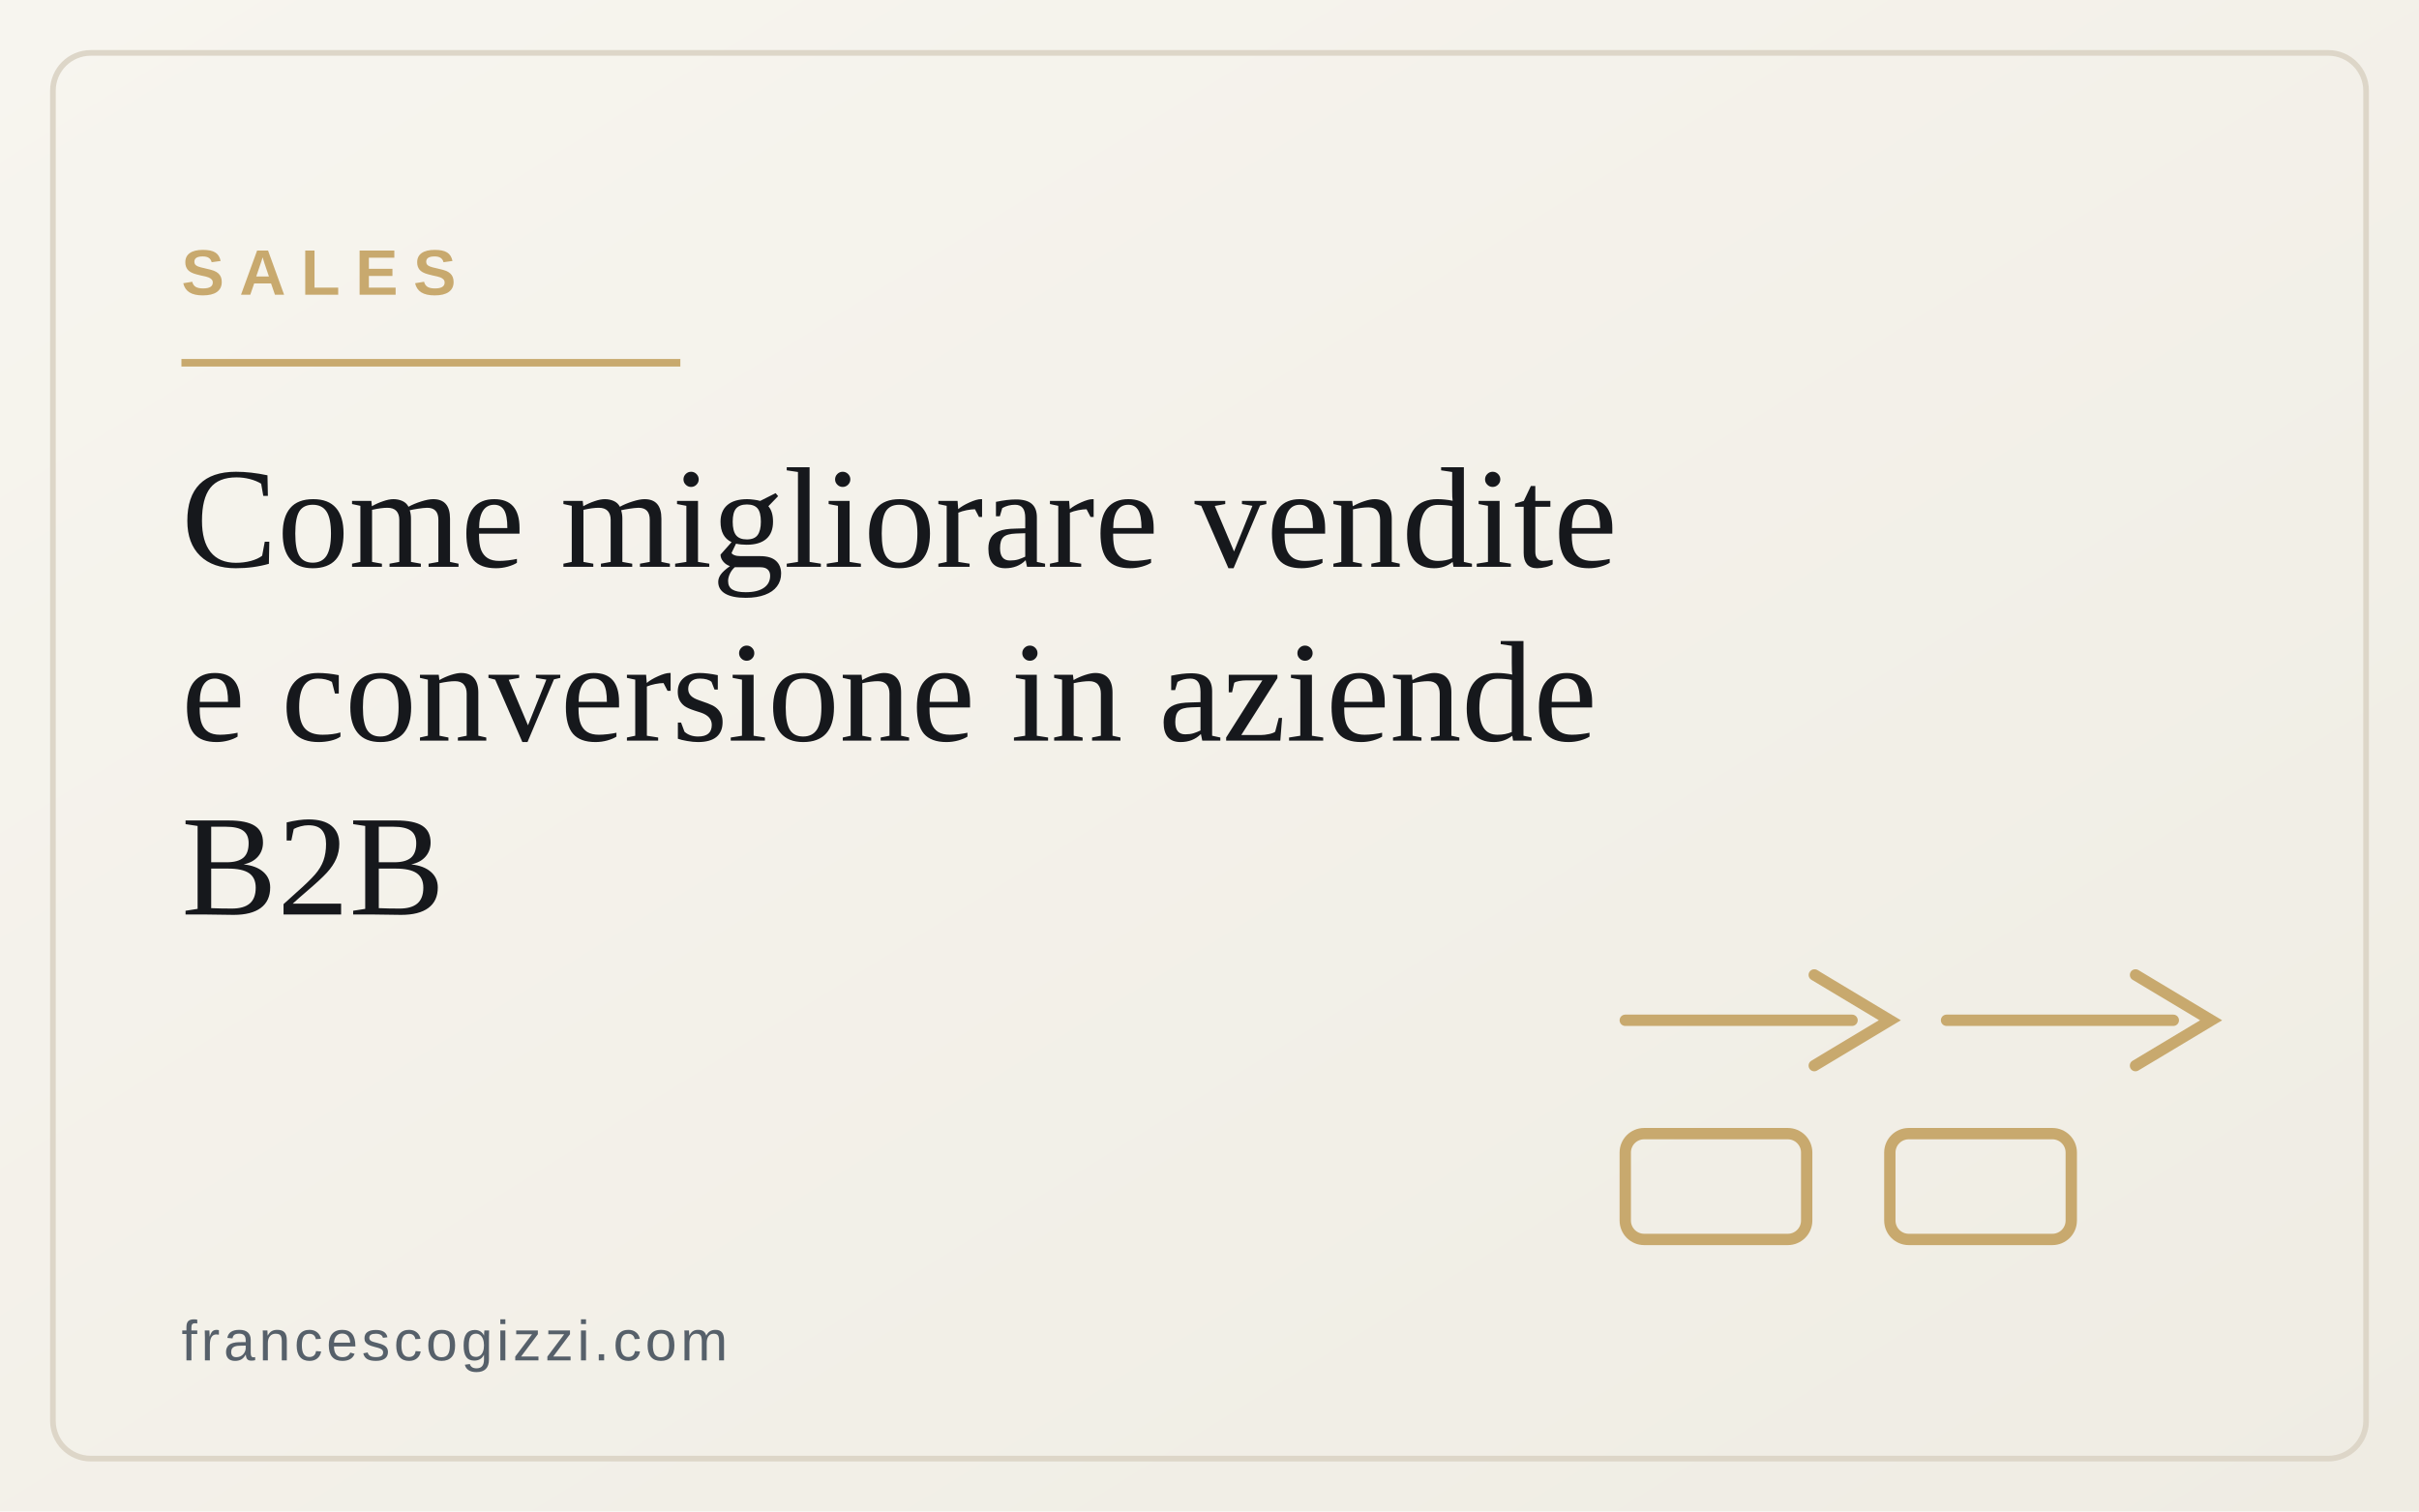
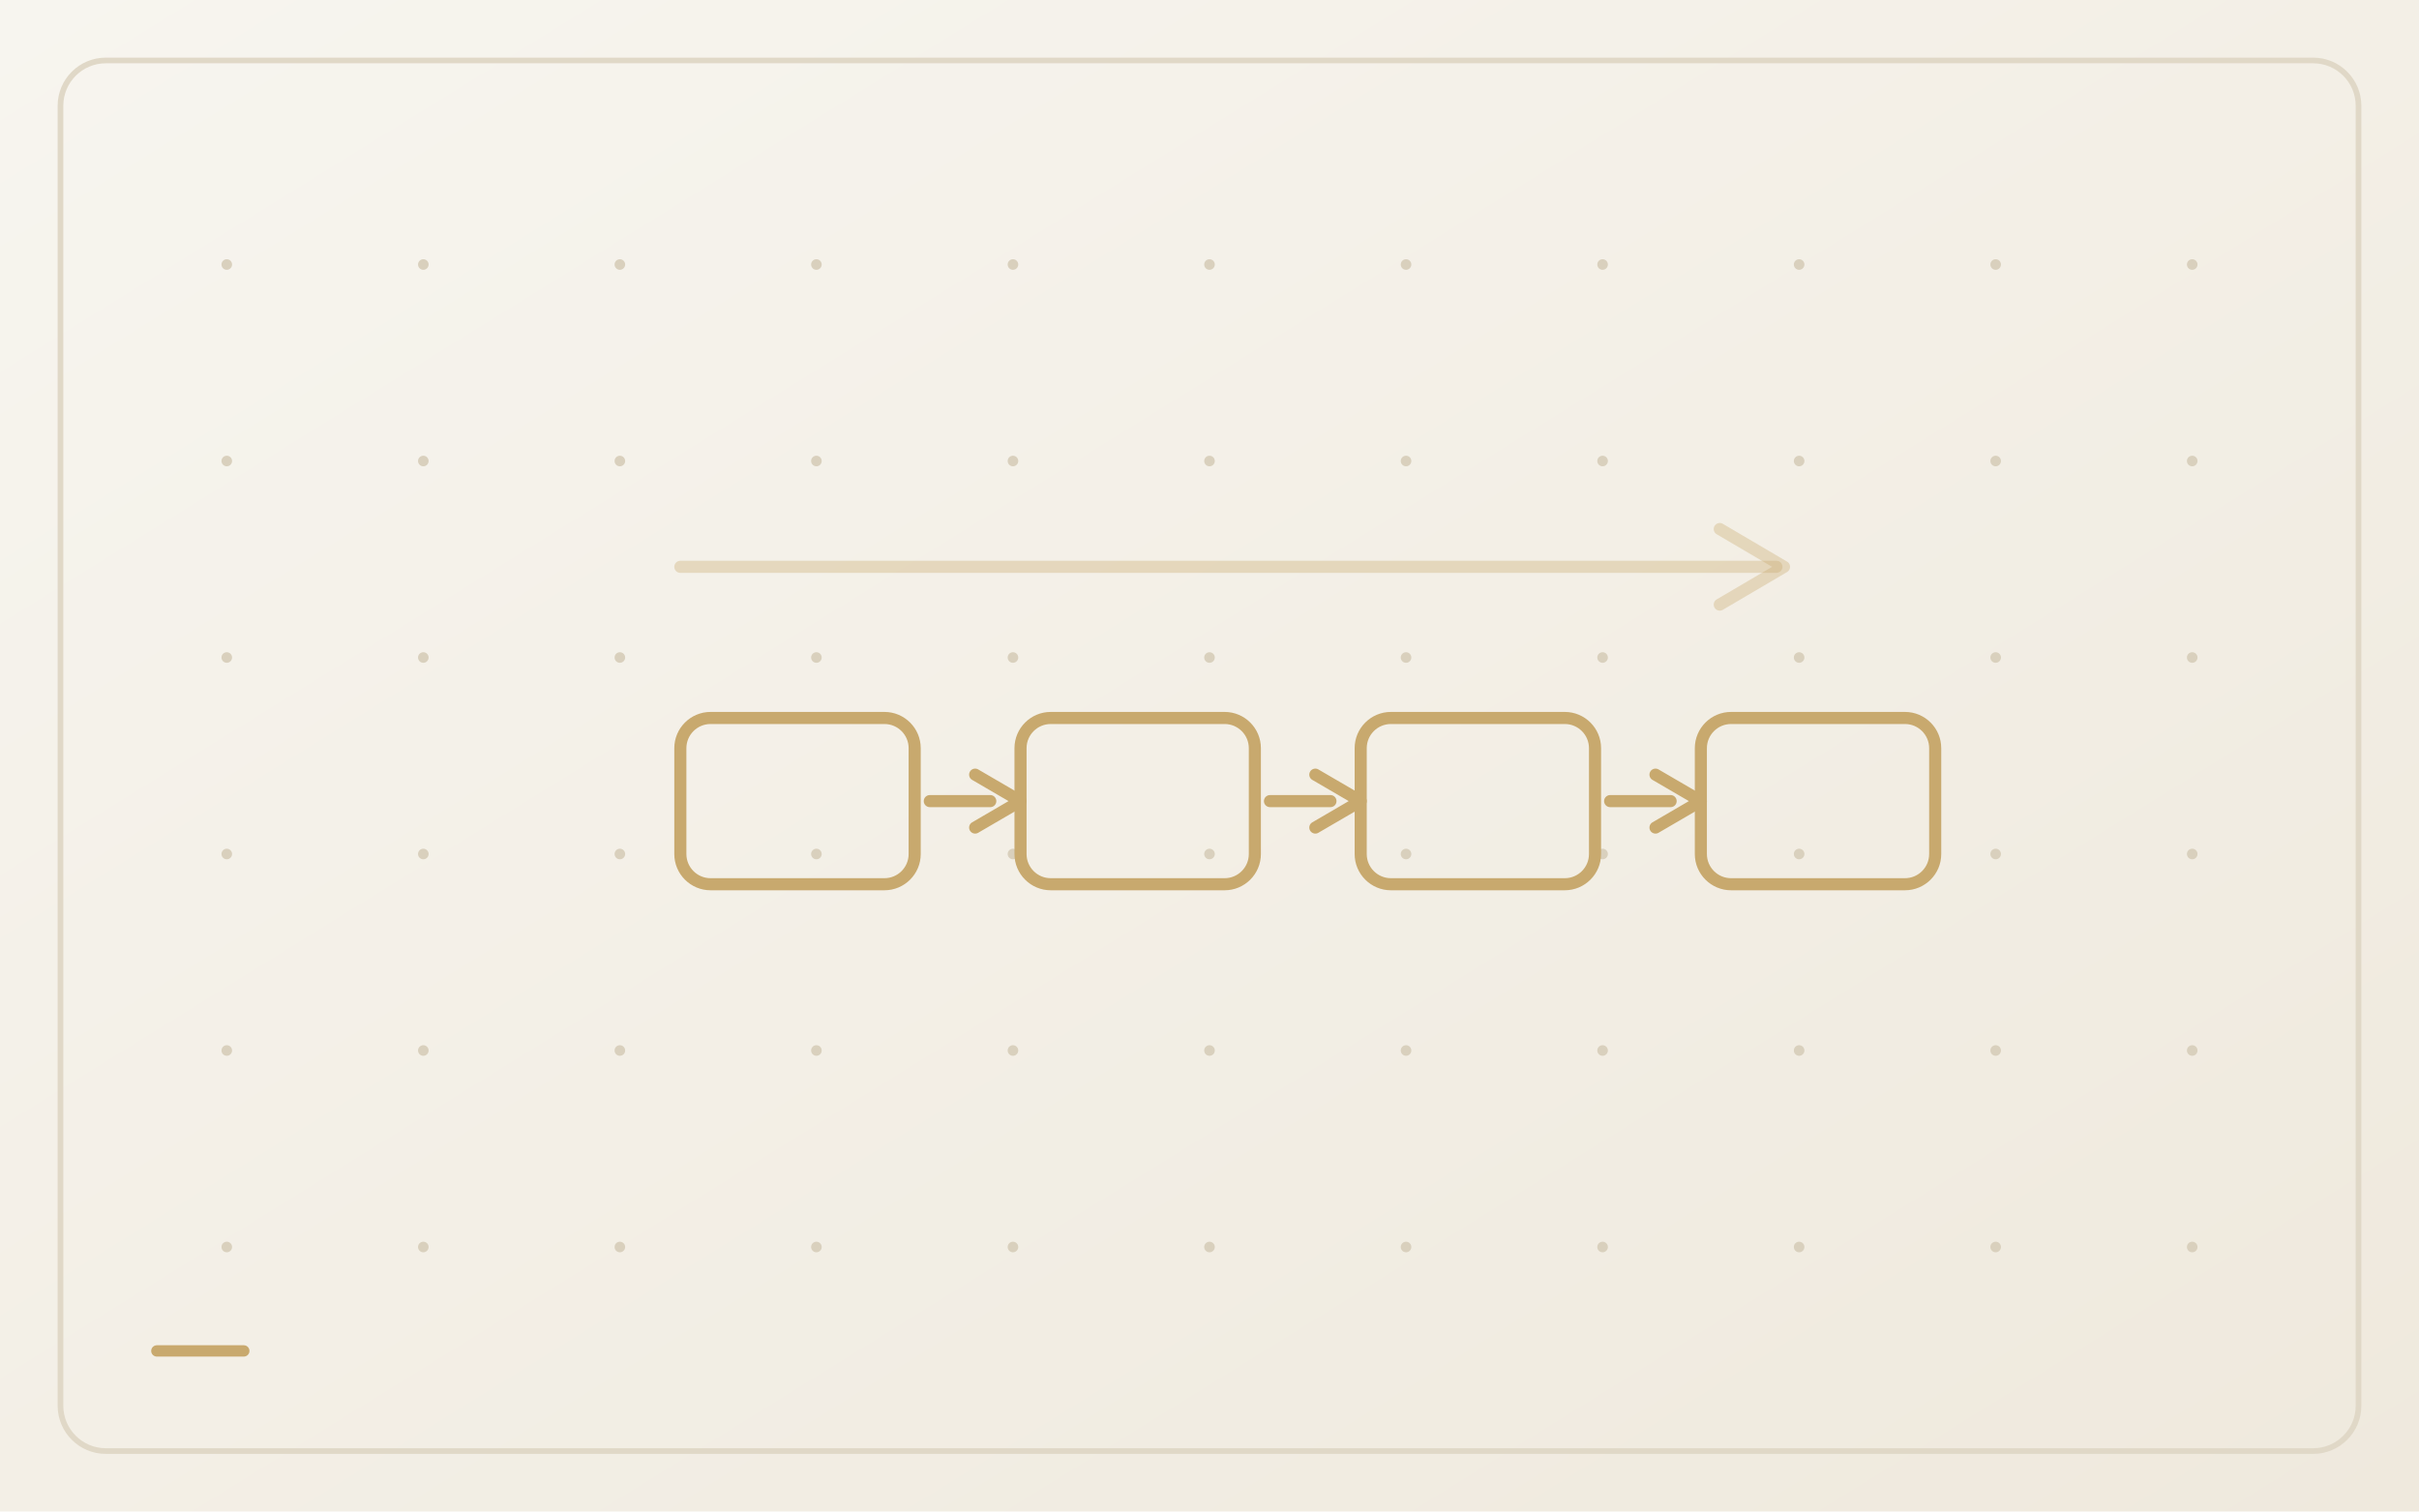
- <svg xmlns="http://www.w3.org/2000/svg" viewBox="0 0 640 400" width="640" height="400" role="img" aria-label="Come migliorare vendite e conversione in aziende B2B">
+ <svg xmlns="http://www.w3.org/2000/svg" viewBox="0 0 640 400" width="640" height="400">
  <defs>
    <linearGradient id="bg" x1="0" y1="0" x2="1" y2="1">
      <stop offset="0" stop-color="#f7f5ef" />
-       <stop offset="1" stop-color="#efece3" />
+       <stop offset="1" stop-color="#efe9dd" />
    </linearGradient>
  </defs>
  <rect width="640" height="400" fill="url(#bg)" />
-   <rect x="14" y="14" width="612" height="372" fill="none" stroke="#ddd6c8" stroke-width="1.5" rx="10" />
-   <text x="48" y="78" font-family="Arial,Helvetica,sans-serif" font-size="17" font-weight="700" letter-spacing="4" fill="#c8a96e">SALES</text>
-   <line x1="48" y1="96" x2="180" y2="96" stroke="#c8a96e" stroke-width="2" />
-   <text x="48" y="150" font-family="Georgia,'Times New Roman',serif" font-size="38" fill="#16181c">
-     <tspan x="48" dy="0">Come migliorare vendite</tspan>
-     <tspan x="48" dy="46">e conversione in aziende</tspan>
-     <tspan x="48" dy="46">B2B</tspan>
-   </text>
-   <g transform="translate(430,250)" stroke="#c8a96e" fill="none" stroke-width="3" stroke-linecap="round">
-     <path d="M0 20 H60" />
-     <path d="M50 8 L70 20 L50 32" />
-     <path d="M85 20 H145" />
-     <path d="M135 8 L155 20 L135 32" />
-     <rect x="0" y="50" width="48" height="28" rx="5" />
-     <rect x="70" y="50" width="48" height="28" rx="5" />
+   <circle cx="60" cy="70" r="1.4" fill="#d9d0bd" />
+   <circle cx="60" cy="122" r="1.4" fill="#d9d0bd" />
+   <circle cx="60" cy="174" r="1.4" fill="#d9d0bd" />
+   <circle cx="60" cy="226" r="1.4" fill="#d9d0bd" />
+   <circle cx="60" cy="278" r="1.4" fill="#d9d0bd" />
+   <circle cx="60" cy="330" r="1.4" fill="#d9d0bd" />
+   <circle cx="112" cy="70" r="1.4" fill="#d9d0bd" />
+   <circle cx="112" cy="122" r="1.4" fill="#d9d0bd" />
+   <circle cx="112" cy="174" r="1.4" fill="#d9d0bd" />
+   <circle cx="112" cy="226" r="1.4" fill="#d9d0bd" />
+   <circle cx="112" cy="278" r="1.4" fill="#d9d0bd" />
+   <circle cx="112" cy="330" r="1.4" fill="#d9d0bd" />
+   <circle cx="164" cy="70" r="1.4" fill="#d9d0bd" />
+   <circle cx="164" cy="122" r="1.4" fill="#d9d0bd" />
+   <circle cx="164" cy="174" r="1.4" fill="#d9d0bd" />
+   <circle cx="164" cy="226" r="1.4" fill="#d9d0bd" />
+   <circle cx="164" cy="278" r="1.4" fill="#d9d0bd" />
+   <circle cx="164" cy="330" r="1.4" fill="#d9d0bd" />
+   <circle cx="216" cy="70" r="1.4" fill="#d9d0bd" />
+   <circle cx="216" cy="122" r="1.4" fill="#d9d0bd" />
+   <circle cx="216" cy="174" r="1.4" fill="#d9d0bd" />
+   <circle cx="216" cy="226" r="1.4" fill="#d9d0bd" />
+   <circle cx="216" cy="278" r="1.4" fill="#d9d0bd" />
+   <circle cx="216" cy="330" r="1.4" fill="#d9d0bd" />
+   <circle cx="268" cy="70" r="1.4" fill="#d9d0bd" />
+   <circle cx="268" cy="122" r="1.4" fill="#d9d0bd" />
+   <circle cx="268" cy="174" r="1.4" fill="#d9d0bd" />
+   <circle cx="268" cy="226" r="1.4" fill="#d9d0bd" />
+   <circle cx="268" cy="278" r="1.4" fill="#d9d0bd" />
+   <circle cx="268" cy="330" r="1.4" fill="#d9d0bd" />
+   <circle cx="320" cy="70" r="1.4" fill="#d9d0bd" />
+   <circle cx="320" cy="122" r="1.4" fill="#d9d0bd" />
+   <circle cx="320" cy="174" r="1.4" fill="#d9d0bd" />
+   <circle cx="320" cy="226" r="1.4" fill="#d9d0bd" />
+   <circle cx="320" cy="278" r="1.4" fill="#d9d0bd" />
+   <circle cx="320" cy="330" r="1.4" fill="#d9d0bd" />
+   <circle cx="372" cy="70" r="1.4" fill="#d9d0bd" />
+   <circle cx="372" cy="122" r="1.4" fill="#d9d0bd" />
+   <circle cx="372" cy="174" r="1.4" fill="#d9d0bd" />
+   <circle cx="372" cy="226" r="1.4" fill="#d9d0bd" />
+   <circle cx="372" cy="278" r="1.4" fill="#d9d0bd" />
+   <circle cx="372" cy="330" r="1.4" fill="#d9d0bd" />
+   <circle cx="424" cy="70" r="1.4" fill="#d9d0bd" />
+   <circle cx="424" cy="122" r="1.4" fill="#d9d0bd" />
+   <circle cx="424" cy="174" r="1.4" fill="#d9d0bd" />
+   <circle cx="424" cy="226" r="1.4" fill="#d9d0bd" />
+   <circle cx="424" cy="278" r="1.4" fill="#d9d0bd" />
+   <circle cx="424" cy="330" r="1.4" fill="#d9d0bd" />
+   <circle cx="476" cy="70" r="1.4" fill="#d9d0bd" />
+   <circle cx="476" cy="122" r="1.4" fill="#d9d0bd" />
+   <circle cx="476" cy="174" r="1.4" fill="#d9d0bd" />
+   <circle cx="476" cy="226" r="1.4" fill="#d9d0bd" />
+   <circle cx="476" cy="278" r="1.4" fill="#d9d0bd" />
+   <circle cx="476" cy="330" r="1.4" fill="#d9d0bd" />
+   <circle cx="528" cy="70" r="1.4" fill="#d9d0bd" />
+   <circle cx="528" cy="122" r="1.4" fill="#d9d0bd" />
+   <circle cx="528" cy="174" r="1.4" fill="#d9d0bd" />
+   <circle cx="528" cy="226" r="1.4" fill="#d9d0bd" />
+   <circle cx="528" cy="278" r="1.4" fill="#d9d0bd" />
+   <circle cx="528" cy="330" r="1.4" fill="#d9d0bd" />
+   <circle cx="580" cy="70" r="1.4" fill="#d9d0bd" />
+   <circle cx="580" cy="122" r="1.4" fill="#d9d0bd" />
+   <circle cx="580" cy="174" r="1.4" fill="#d9d0bd" />
+   <circle cx="580" cy="226" r="1.4" fill="#d9d0bd" />
+   <circle cx="580" cy="278" r="1.4" fill="#d9d0bd" />
+   <circle cx="580" cy="330" r="1.4" fill="#d9d0bd" />
+   <rect x="16" y="16" width="608" height="368" fill="none" stroke="#e0d8c7" stroke-width="1.5" rx="12" />
+   <g transform="rotate(0 320 200)">
+     <rect x="180" y="190" width="62" height="44" rx="8" stroke="#c8a96e" fill="none" stroke-width="3.2" stroke-linecap="round" stroke-linejoin="round" />
+     <rect x="270" y="190" width="62" height="44" rx="8" stroke="#c8a96e" fill="none" stroke-width="3.2" stroke-linecap="round" stroke-linejoin="round" />
+     <rect x="360" y="190" width="62" height="44" rx="8" stroke="#c8a96e" fill="none" stroke-width="3.2" stroke-linecap="round" stroke-linejoin="round" />
+     <rect x="450" y="190" width="62" height="44" rx="8" stroke="#c8a96e" fill="none" stroke-width="3.2" stroke-linecap="round" stroke-linejoin="round" />
+     <path d="M246 212 H262" stroke="#c8a96e" fill="none" stroke-width="3.2" stroke-linecap="round" stroke-linejoin="round" />
+     <path d="M258 205 L270 212 L258 219" stroke="#c8a96e" fill="none" stroke-width="3.2" stroke-linecap="round" stroke-linejoin="round" />
+     <path d="M336 212 H352" stroke="#c8a96e" fill="none" stroke-width="3.2" stroke-linecap="round" stroke-linejoin="round" />
+     <path d="M348 205 L360 212 L348 219" stroke="#c8a96e" fill="none" stroke-width="3.2" stroke-linecap="round" stroke-linejoin="round" />
+     <path d="M426 212 H442" stroke="#c8a96e" fill="none" stroke-width="3.2" stroke-linecap="round" stroke-linejoin="round" />
+     <path d="M438 205 L450 212 L438 219" stroke="#c8a96e" fill="none" stroke-width="3.2" stroke-linecap="round" stroke-linejoin="round" />
+     <path d="M180 150 L470 150" stroke="#c8a96e" fill="none" stroke-width="3.2" stroke-linecap="round" stroke-linejoin="round" opacity="0.35" />
+     <path d="M455 140 L472 150 L455 160" stroke="#c8a96e" fill="none" stroke-width="3.2" stroke-linecap="round" stroke-linejoin="round" opacity="0.35" />
  </g>
-   <text x="48" y="360" font-family="Arial,Helvetica,sans-serif" font-size="15" letter-spacing="1" fill="#56606a">francescogizzi.com</text>
+   <rect x="40" y="356" width="26" height="3" rx="1.5" fill="#c8a96e" />
</svg>
